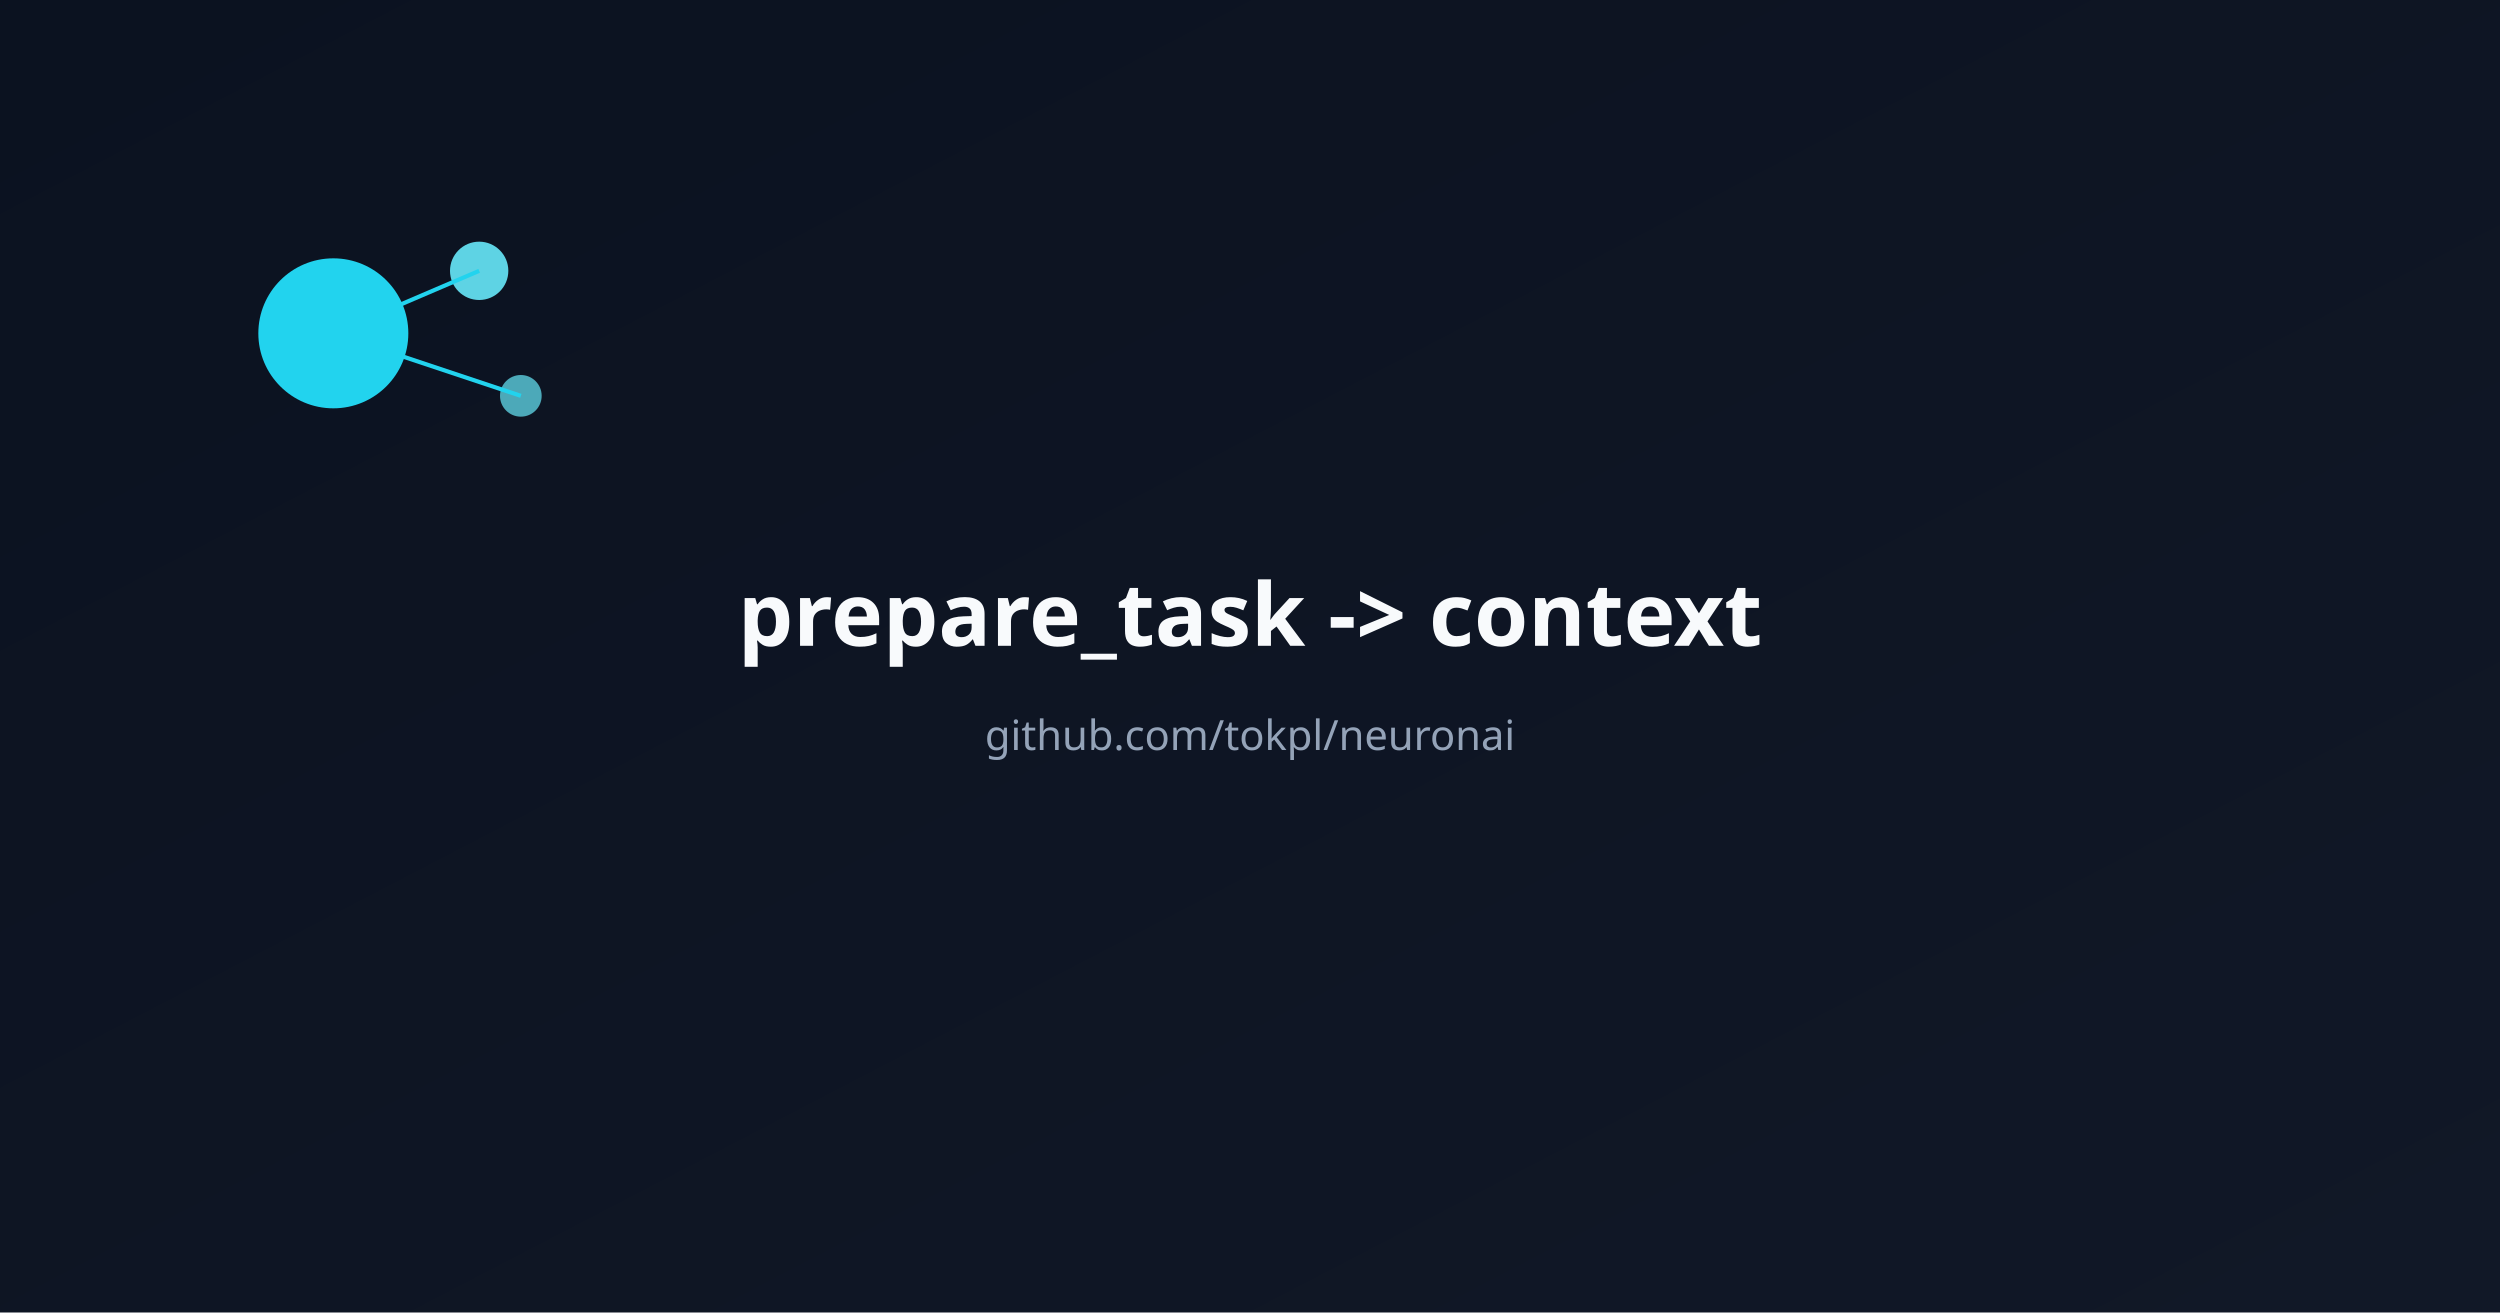
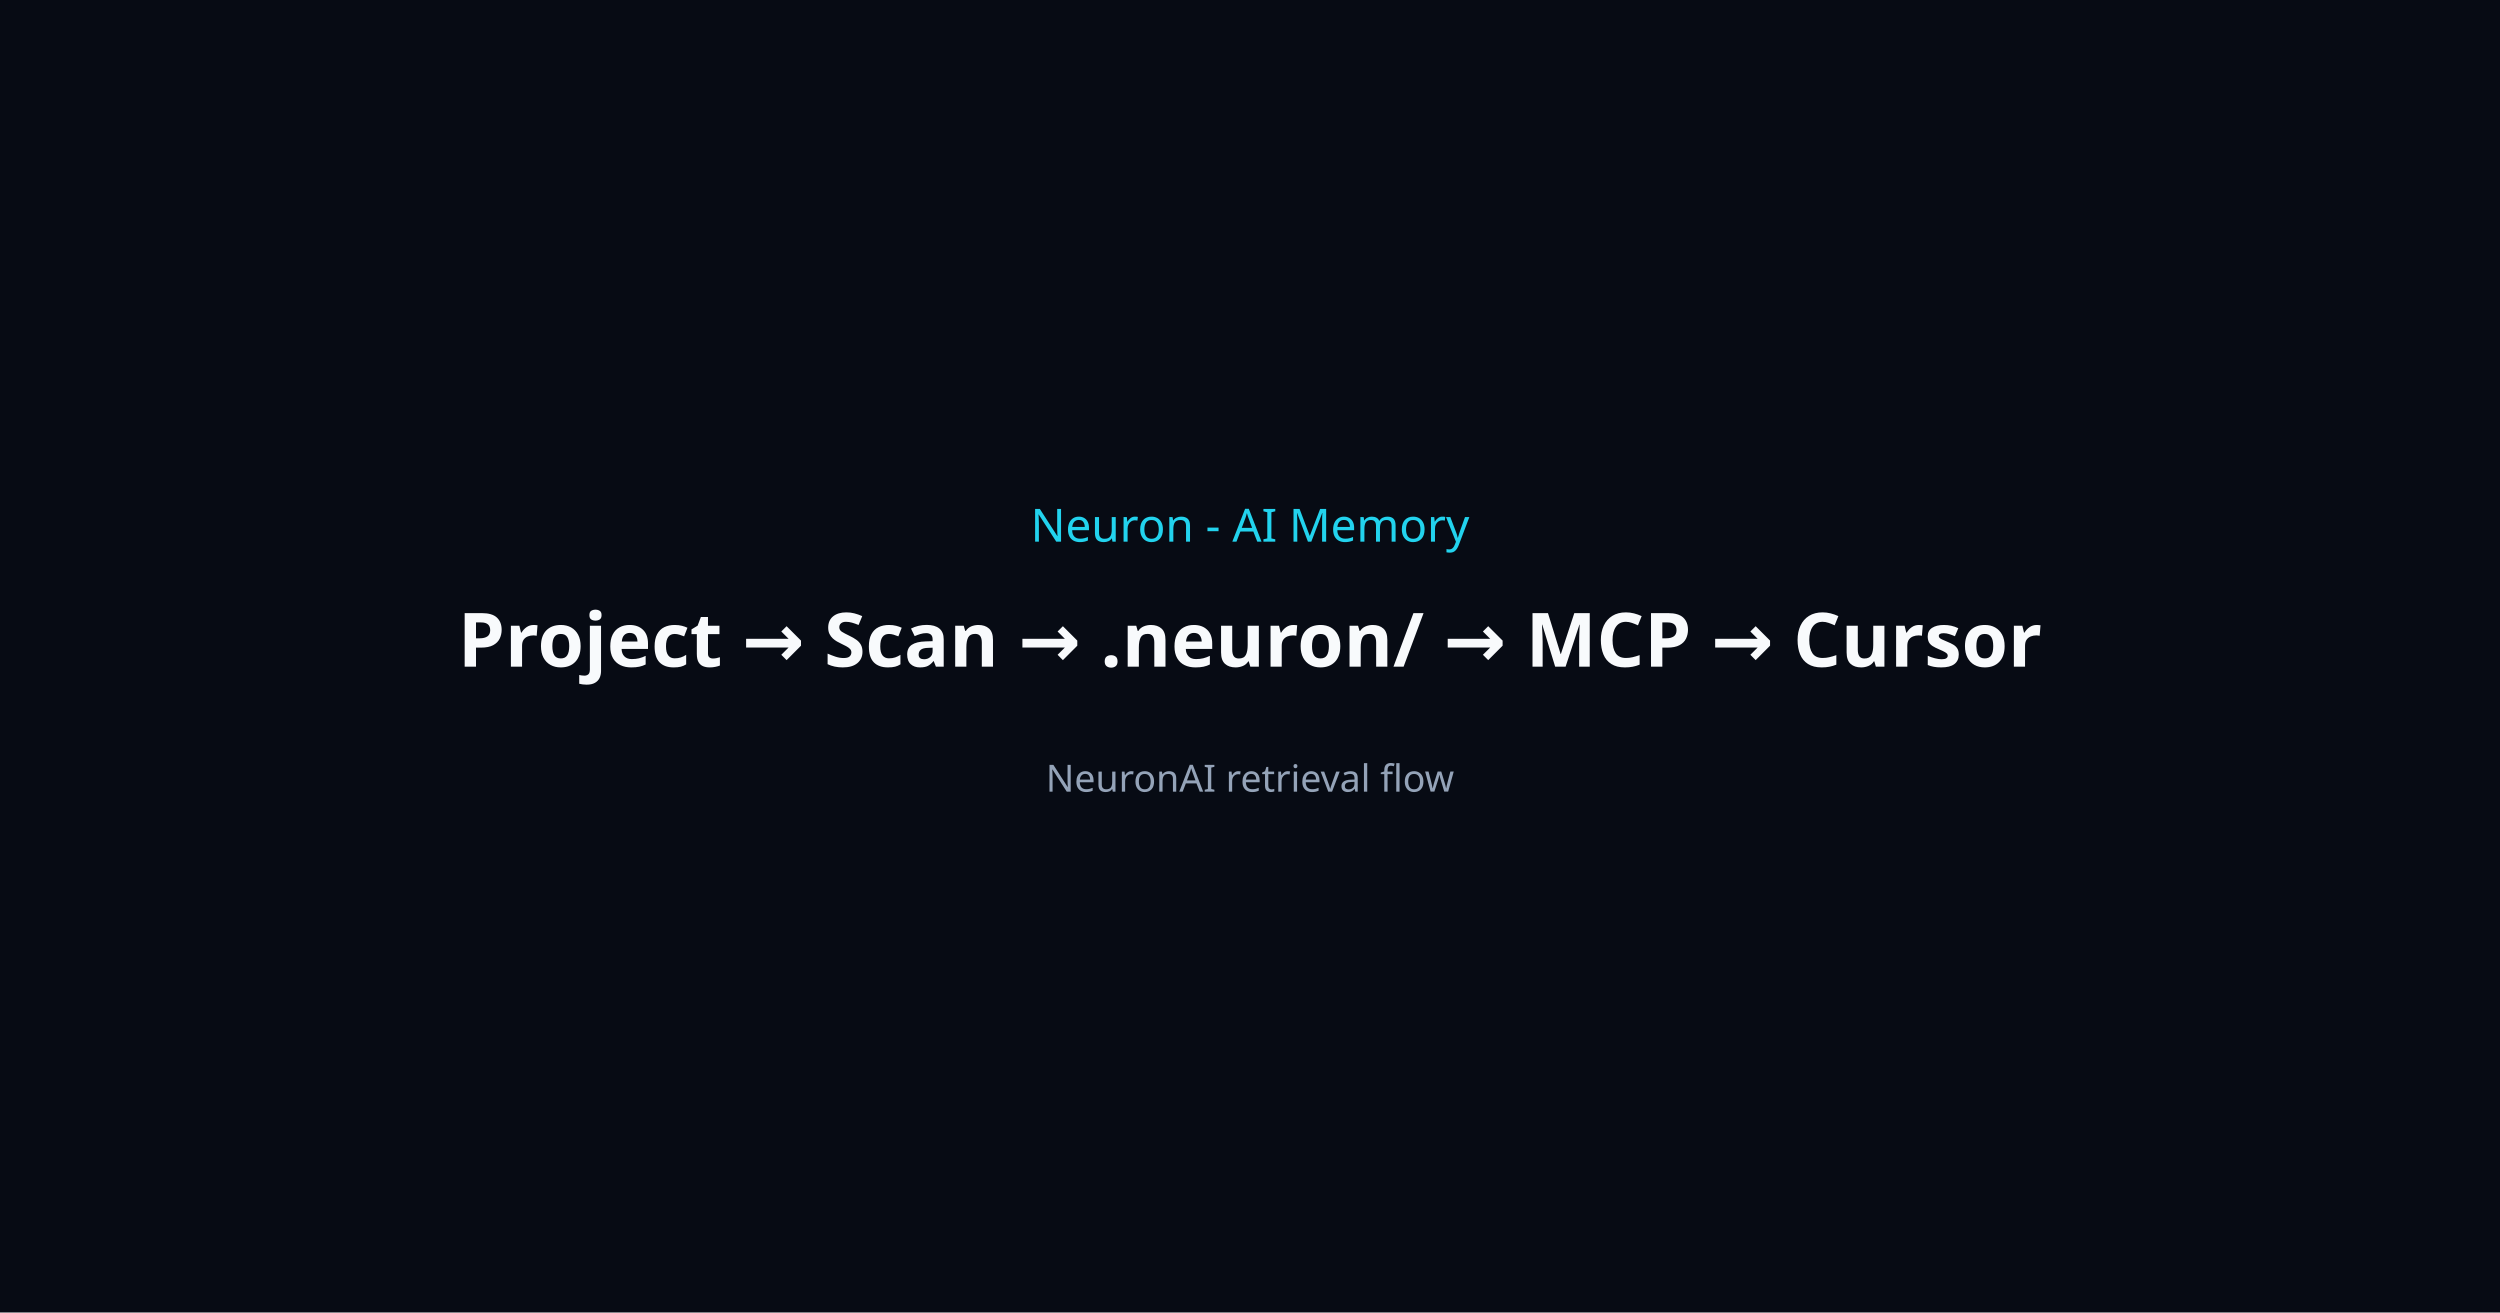
<svg xmlns="http://www.w3.org/2000/svg" width="1200" height="630" viewBox="0 0 1200 630">
-   <defs>
-     <linearGradient id="bg" x1="0" y1="0" x2="1" y2="1">
-       <stop offset="0%" stop-color="#0B1220" />
-       <stop offset="100%" stop-color="#111827" />
-     </linearGradient>
-   </defs>
-   <rect width="1200" height="630" fill="url(#bg)" />
-   <circle cx="160" cy="160" r="36" fill="#22D3EE" />
-   <circle cx="230" cy="130" r="14" fill="#67E8F9" opacity="0.9" />
-   <circle cx="250" cy="190" r="10" fill="#67E8F9" opacity="0.7" />
-   <line x1="160" y1="160" x2="230" y2="130" stroke="#22D3EE" stroke-width="2" />
-   <line x1="160" y1="160" x2="250" y2="190" stroke="#22D3EE" stroke-width="2" />
-   <text x="600" y="310" text-anchor="middle" fill="#F8FAFC" font-family="ui-sans-serif, system-ui, sans-serif" font-size="42" font-weight="700">prepare_task -&gt; context</text>
-   <text x="600" y="360" text-anchor="middle" fill="#94A3B8" font-family="ui-sans-serif, system-ui, sans-serif" font-size="20">github.com/tokpl/neuronai</text>
+   <rect width="1200" height="630" fill="#070B14" />
+   <text x="600" y="260" text-anchor="middle" fill="#22D3EE" font-family="ui-sans-serif, system-ui, sans-serif" font-size="22">Neuron - AI Memory</text>
+   <text x="600" y="320" text-anchor="middle" fill="#F8FAFC" font-family="ui-sans-serif, system-ui, sans-serif" font-size="36" font-weight="700">Project → Scan → .neuron/ → MCP → Cursor</text>
+   <text x="600" y="380" text-anchor="middle" fill="#94A3B8" font-family="ui-sans-serif, system-ui, sans-serif" font-size="18">NeuronAI retrieval flow</text>
</svg>
